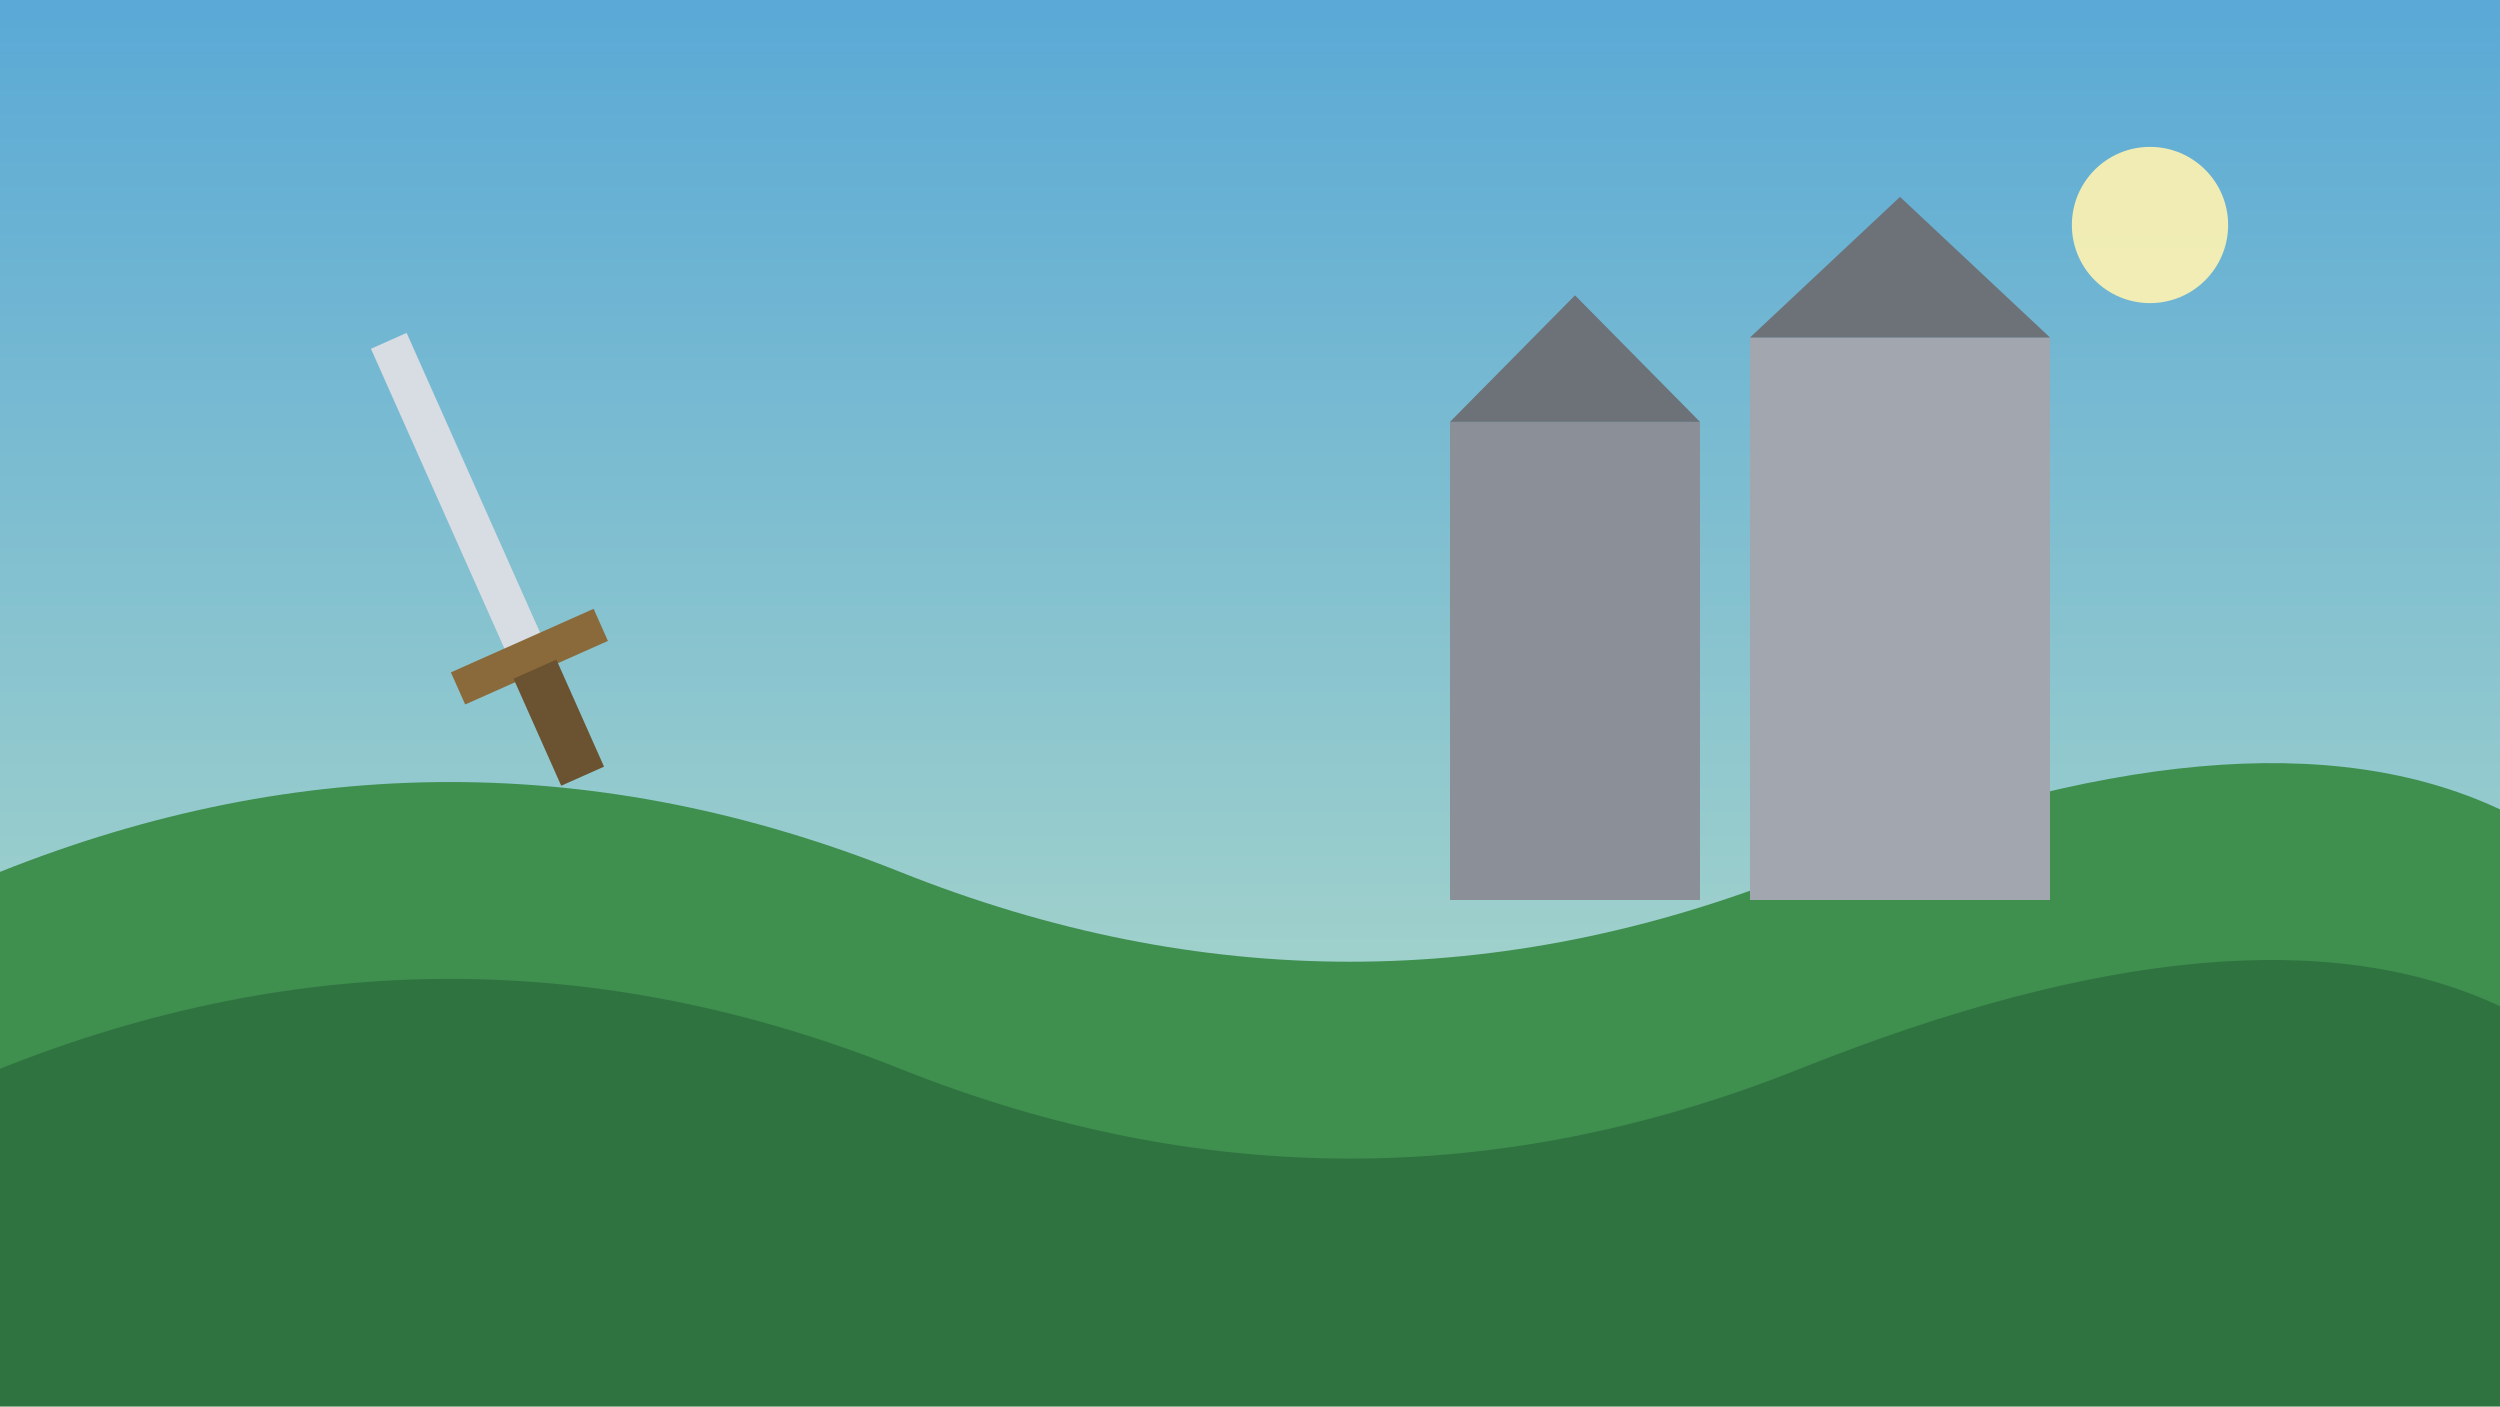
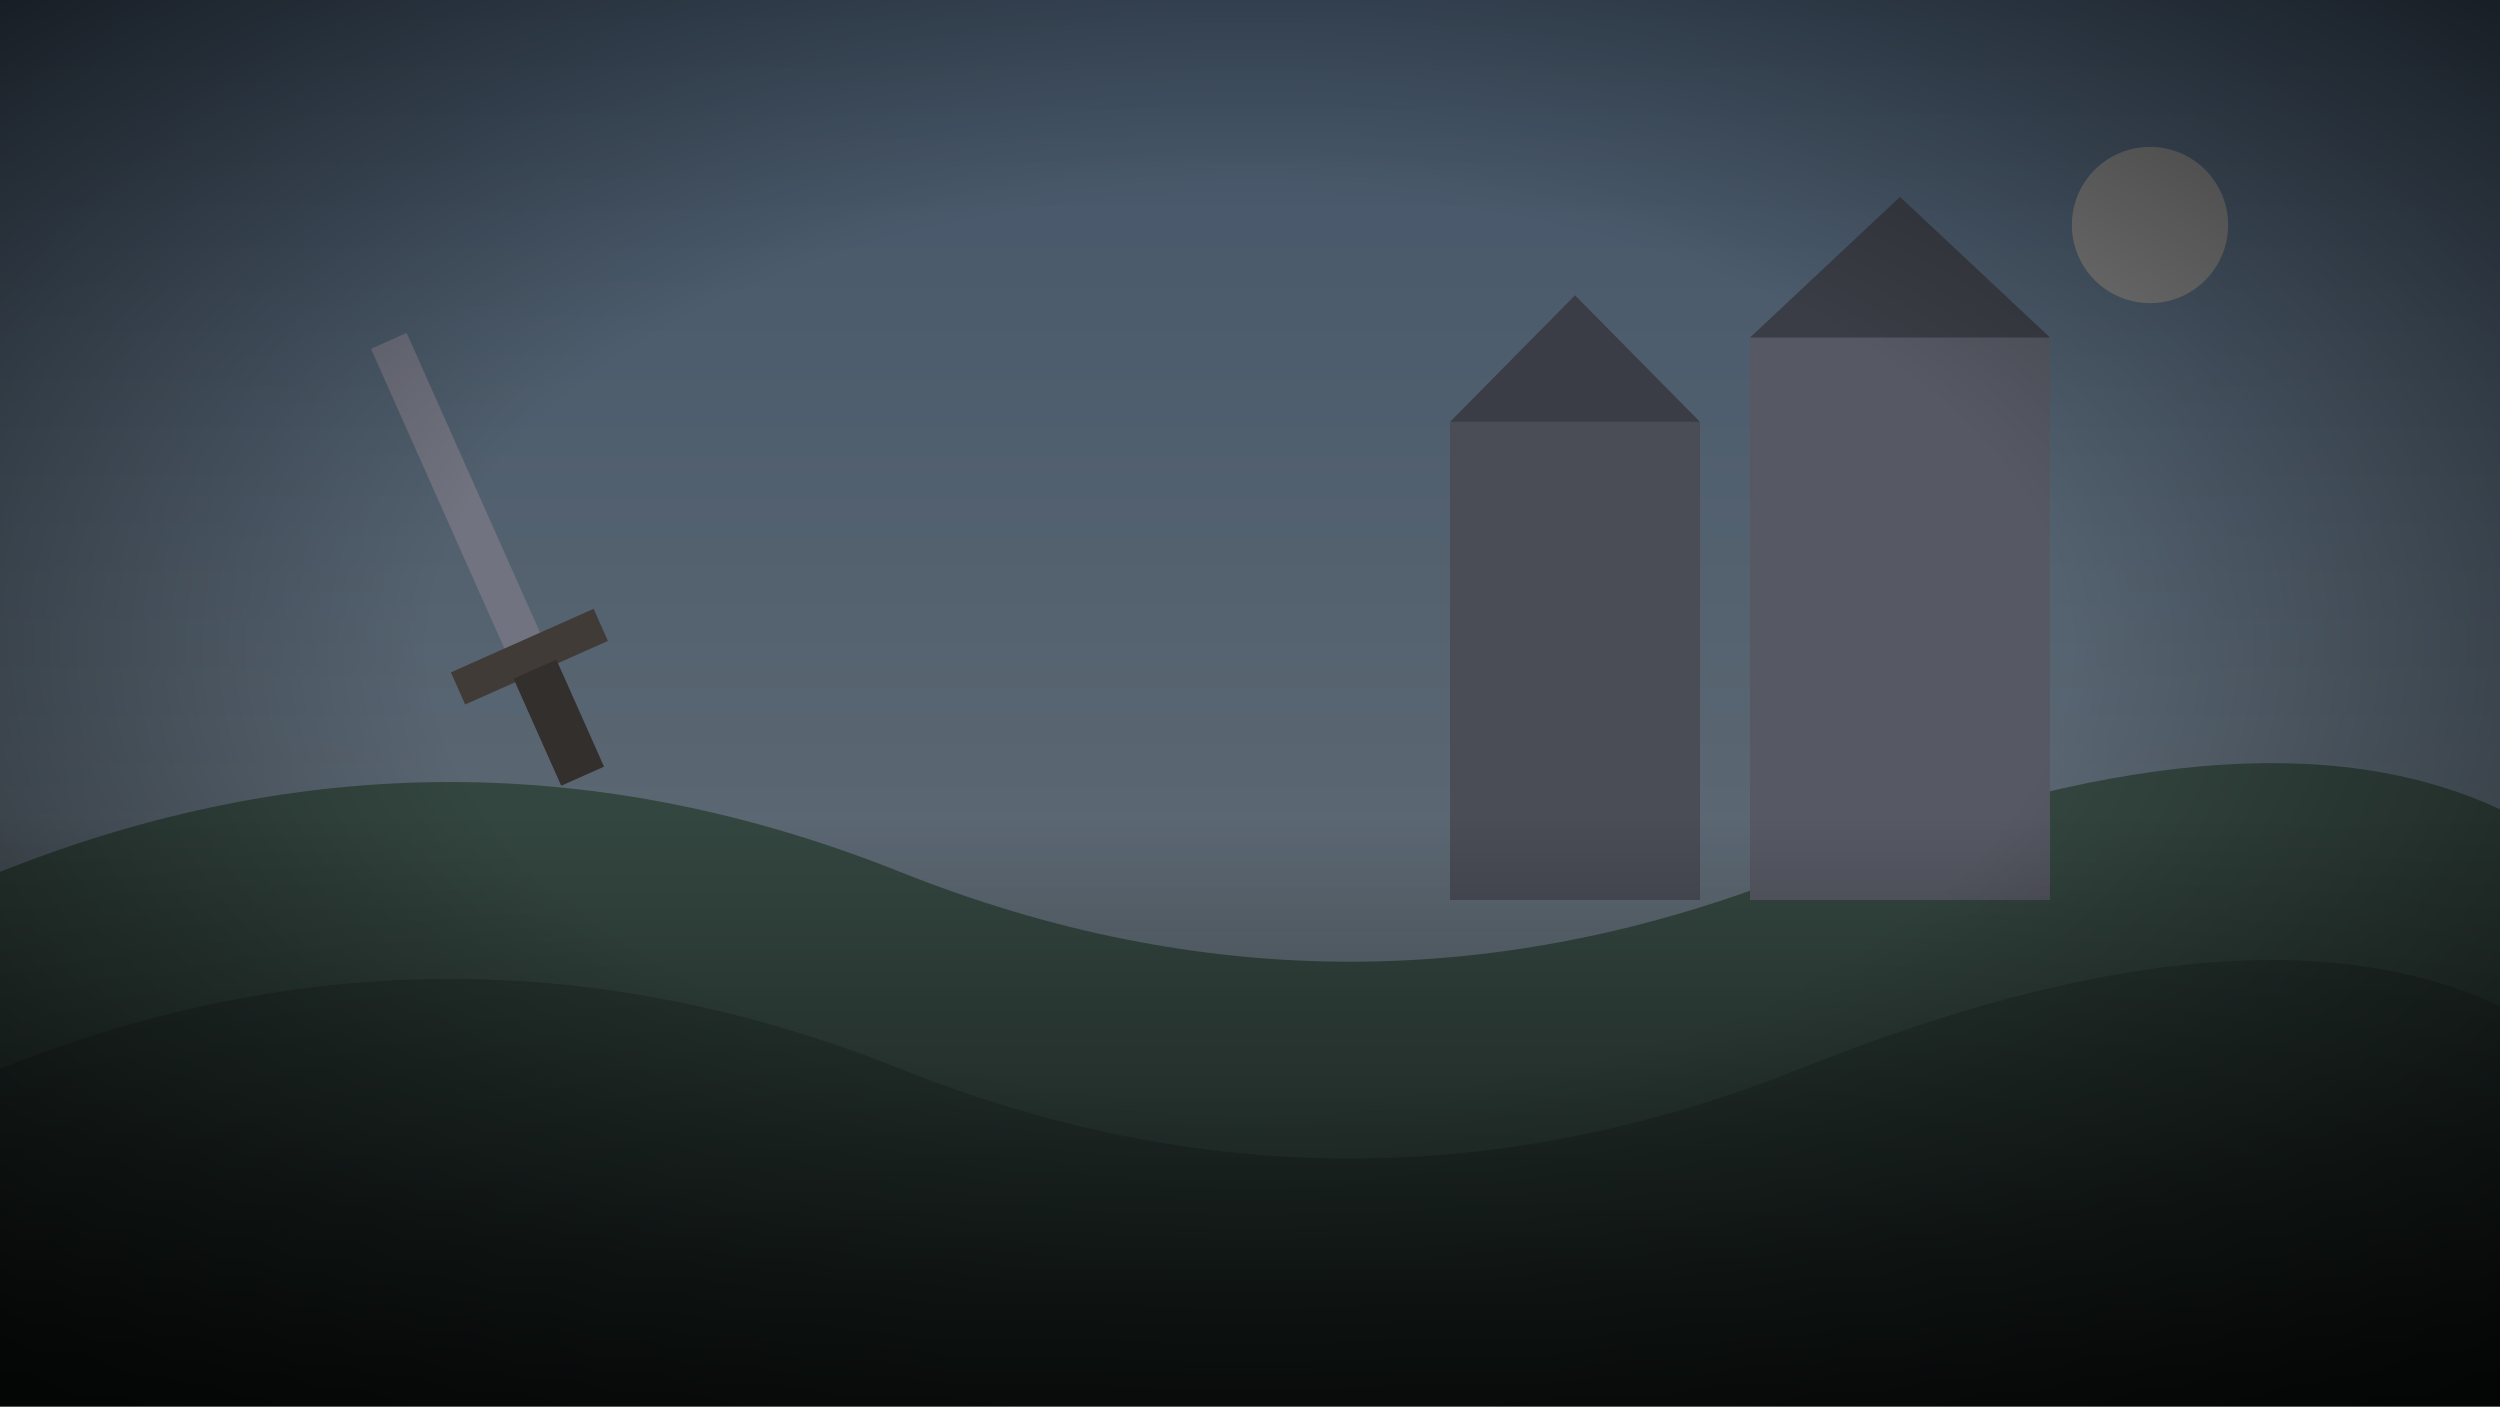
<svg xmlns="http://www.w3.org/2000/svg" viewBox="0 0 640 360" width="640" height="360">
-   <rect width="640" height="360" fill="#2f7340" />
  <defs>
-     <linearGradient id="s" x1="0" y1="0" x2="0" y2="1">
-       <stop offset="0" stop-color="#5aa9d6" />
-       <stop offset="1" stop-color="#bfe3c7" />
+     <filter id="grade" color-interpolation-filters="sRGB">
+       <feColorMatrix type="saturate" values="0.42" />
+       <feComponentTransfer>
+         <feFuncR type="linear" slope="0.5" intercept="0.015" />
+         <feFuncG type="linear" slope="0.5" intercept="0.018" />
+         <feFuncB type="linear" slope="0.54" intercept="0.03" />
+       </feComponentTransfer>
+     </filter>
+     <radialGradient id="vig" cx="50%" cy="46%" r="72%">
+       <stop offset="0.45" stop-color="#000" stop-opacity="0" />
+       <stop offset="1" stop-color="#000" stop-opacity="0.72" />
+     </radialGradient>
+     <linearGradient id="foot" x1="0" y1="0" x2="0" y2="1">
+       <stop offset="0.58" stop-color="#000" stop-opacity="0" />
+       <stop offset="1" stop-color="#000" stop-opacity="0.66" />
    </linearGradient>
  </defs>
-   <rect width="640" height="360" fill="url(#s)" />
-   <path d="M0 360V223.2 Q115.2 177.2 230.4 223.2 T460.8 223.2 T640 207.2V360Z" fill="#3f8f4f" />
-   <path d="M0 360V273.6 Q115.2 227.6 230.4 273.6 T460.8 273.6 T640 257.6V360Z" fill="#2f7340" />
-   <rect x="371.2" y="108" width="64" height="122.4" fill="#8b8f97" />
-   <rect x="448" y="86.4" width="76.8" height="144" fill="#a2a7af" />
-   <path d="M371.2 108l32 -32.4 32 32.4z" fill="#6d7178" />
-   <path d="M448 86.4l38.4 -36 38.4 36z" fill="#6d7178" />
-   <g transform="translate(128 151.2) rotate(-24)">
-     <rect x="-5" y="-70" width="10" height="86" fill="#d8dce3" />
-     <rect x="-20" y="14" width="40" height="9" fill="#8a6a3a" />
-     <rect x="-6" y="22" width="12" height="30" fill="#6b5230" />
+   <g filter="url(#grade)">
+     <rect width="640" height="360" fill="#2f7340" />
+     <defs>
+       <linearGradient id="s" x1="0" y1="0" x2="0" y2="1">
+         <stop offset="0" stop-color="#5aa9d6" />
+         <stop offset="1" stop-color="#bfe3c7" />
+       </linearGradient>
+     </defs>
+     <rect width="640" height="360" fill="url(#s)" />
+     <path d="M0 360V223.2 Q115.2 177.2 230.4 223.2 T460.8 223.2 T640 207.2V360Z" fill="#3f8f4f" />
+     <path d="M0 360V273.6 Q115.2 227.6 230.4 273.6 T460.8 273.6 T640 257.6V360Z" fill="#2f7340" />
+     <rect x="371.2" y="108" width="64" height="122.4" fill="#8b8f97" />
+     <rect x="448" y="86.4" width="76.8" height="144" fill="#a2a7af" />
+     <path d="M371.2 108l32 -32.4 32 32.4z" fill="#6d7178" />
+     <path d="M448 86.4l38.4 -36 38.4 36z" fill="#6d7178" />
+     <g transform="translate(128 151.2) rotate(-24)">
+       <rect x="-5" y="-70" width="10" height="86" fill="#d8dce3" />
+       <rect x="-20" y="14" width="40" height="9" fill="#8a6a3a" />
+       <rect x="-6" y="22" width="12" height="30" fill="#6b5230" />
+     </g>
+     <circle cx="550.4" cy="57.6" r="20" fill="#fff3b0" opacity="0.9" />
  </g>
-   <circle cx="550.4" cy="57.6" r="20" fill="#fff3b0" opacity="0.9" />
+   <rect width="640" height="360" fill="url(#vig)" />
+   <rect width="640" height="360" fill="url(#foot)" />
</svg>
